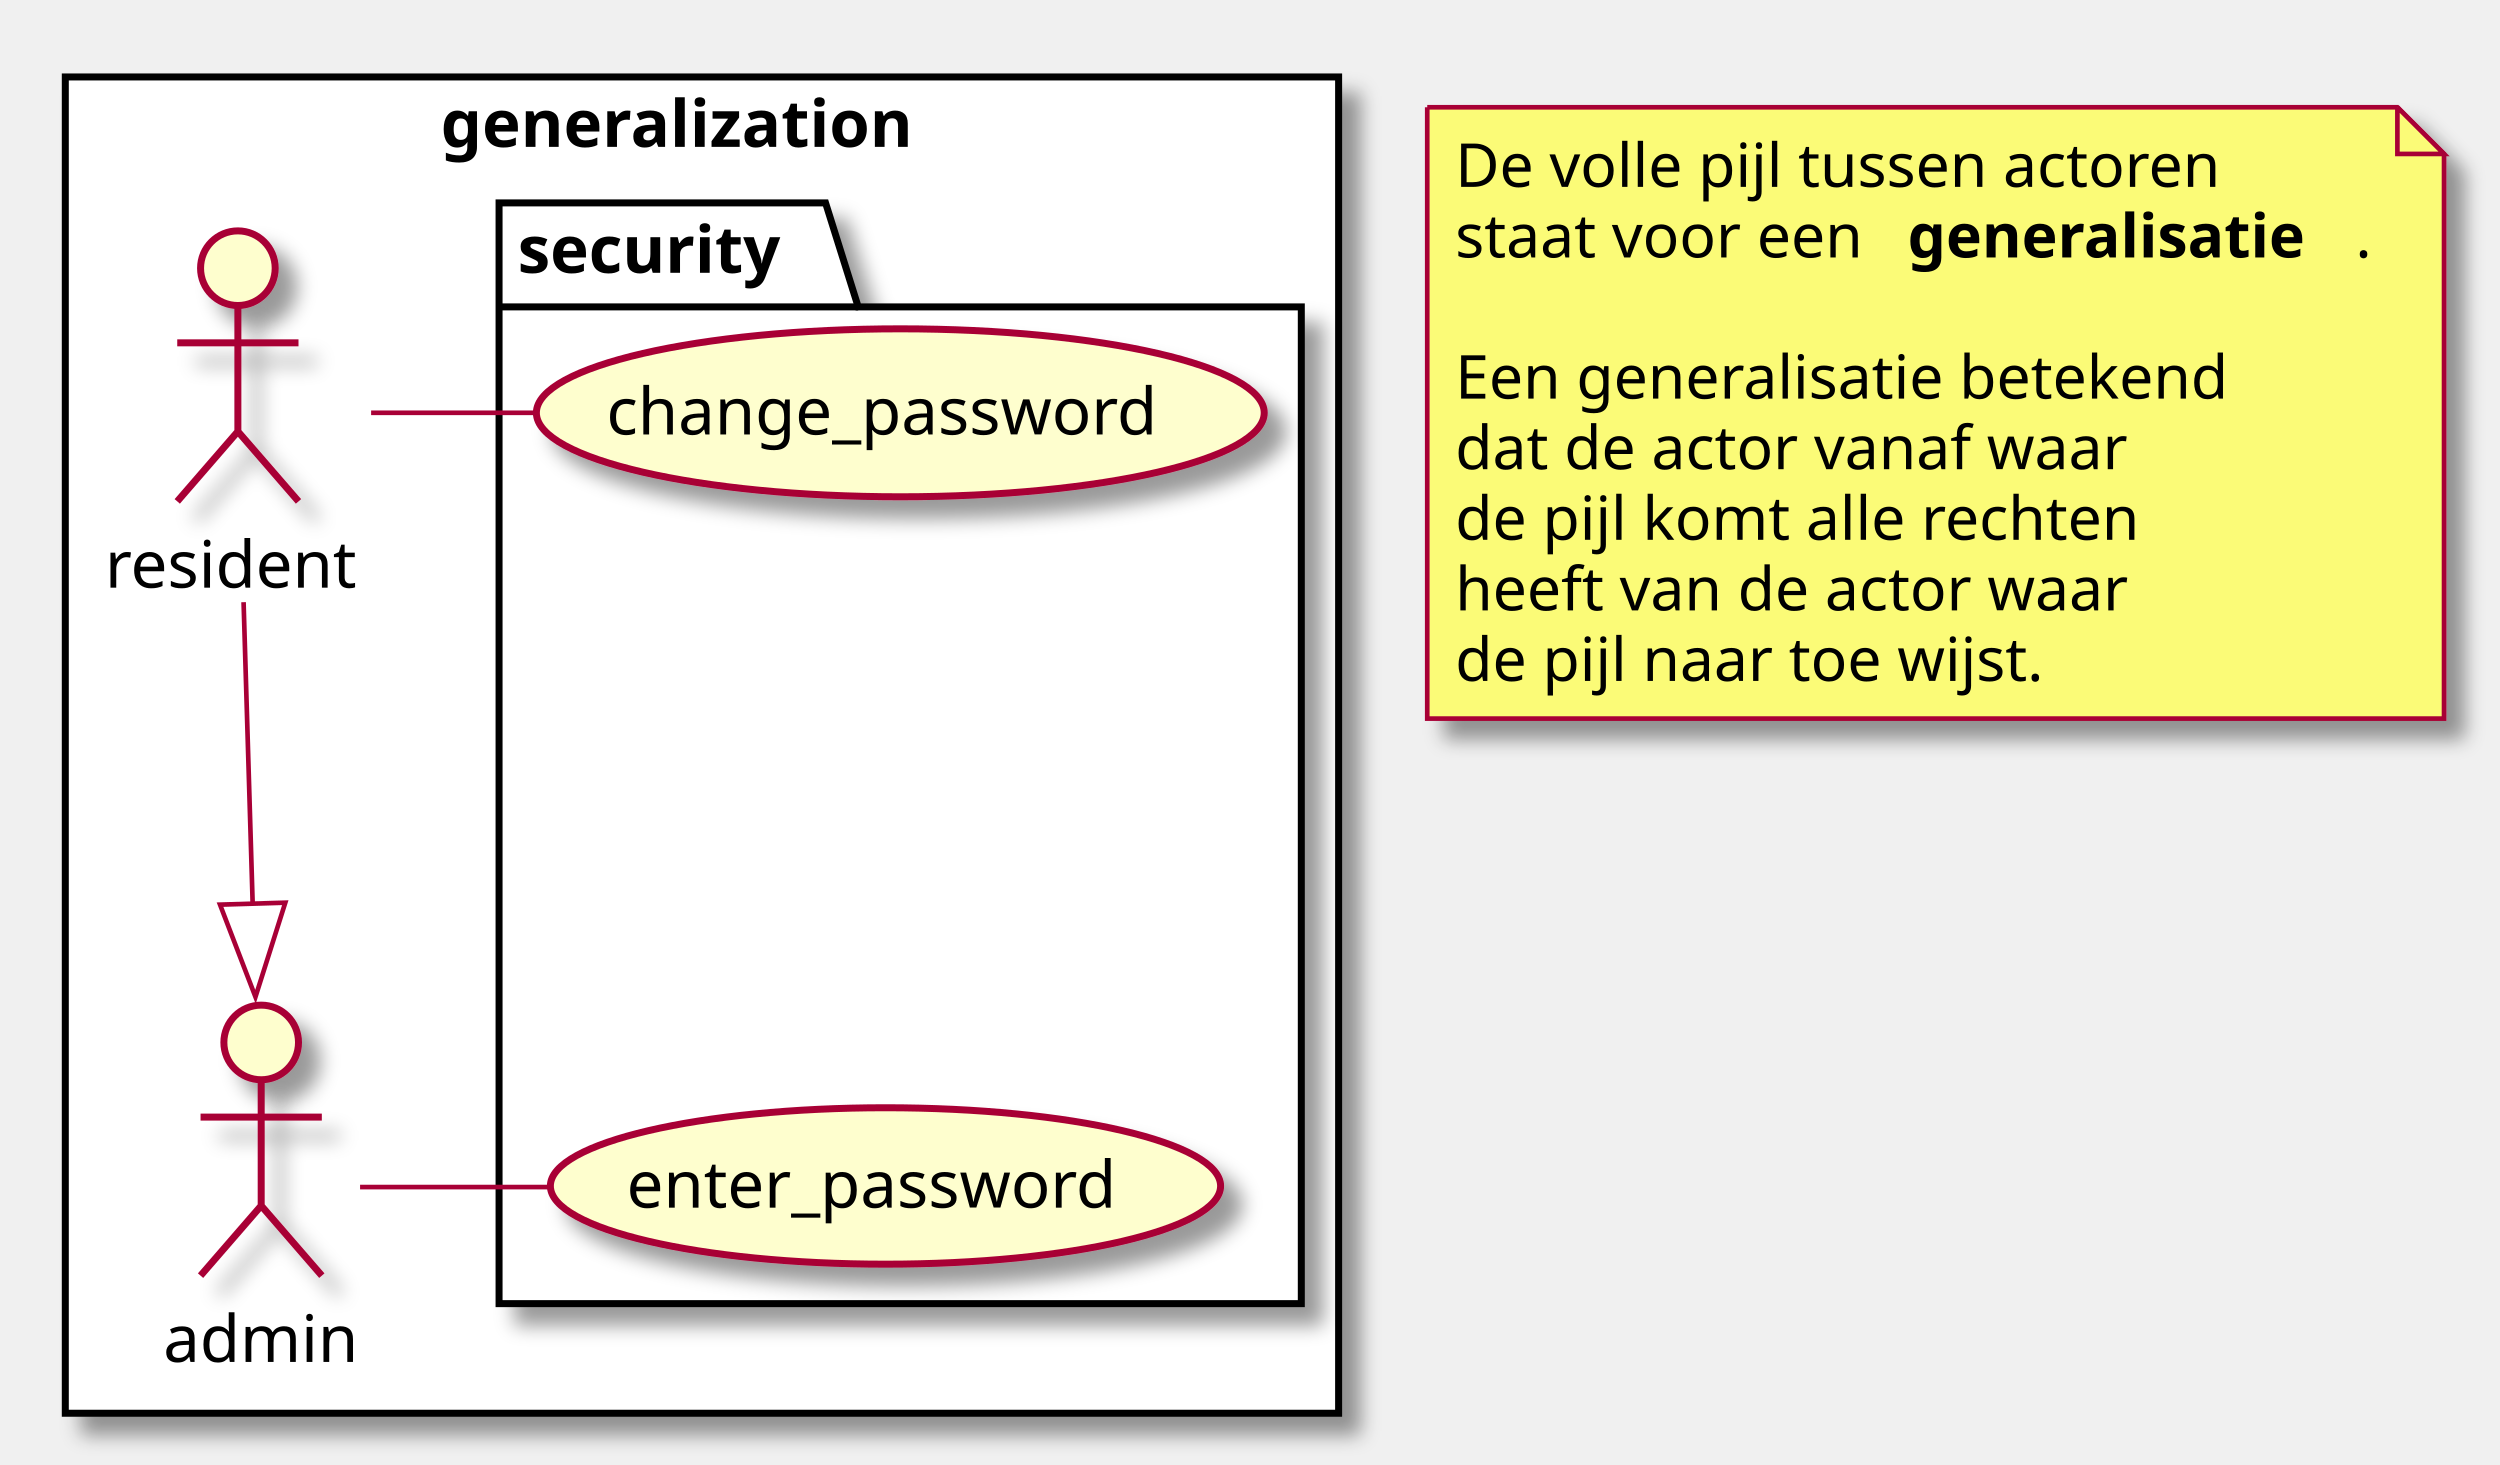
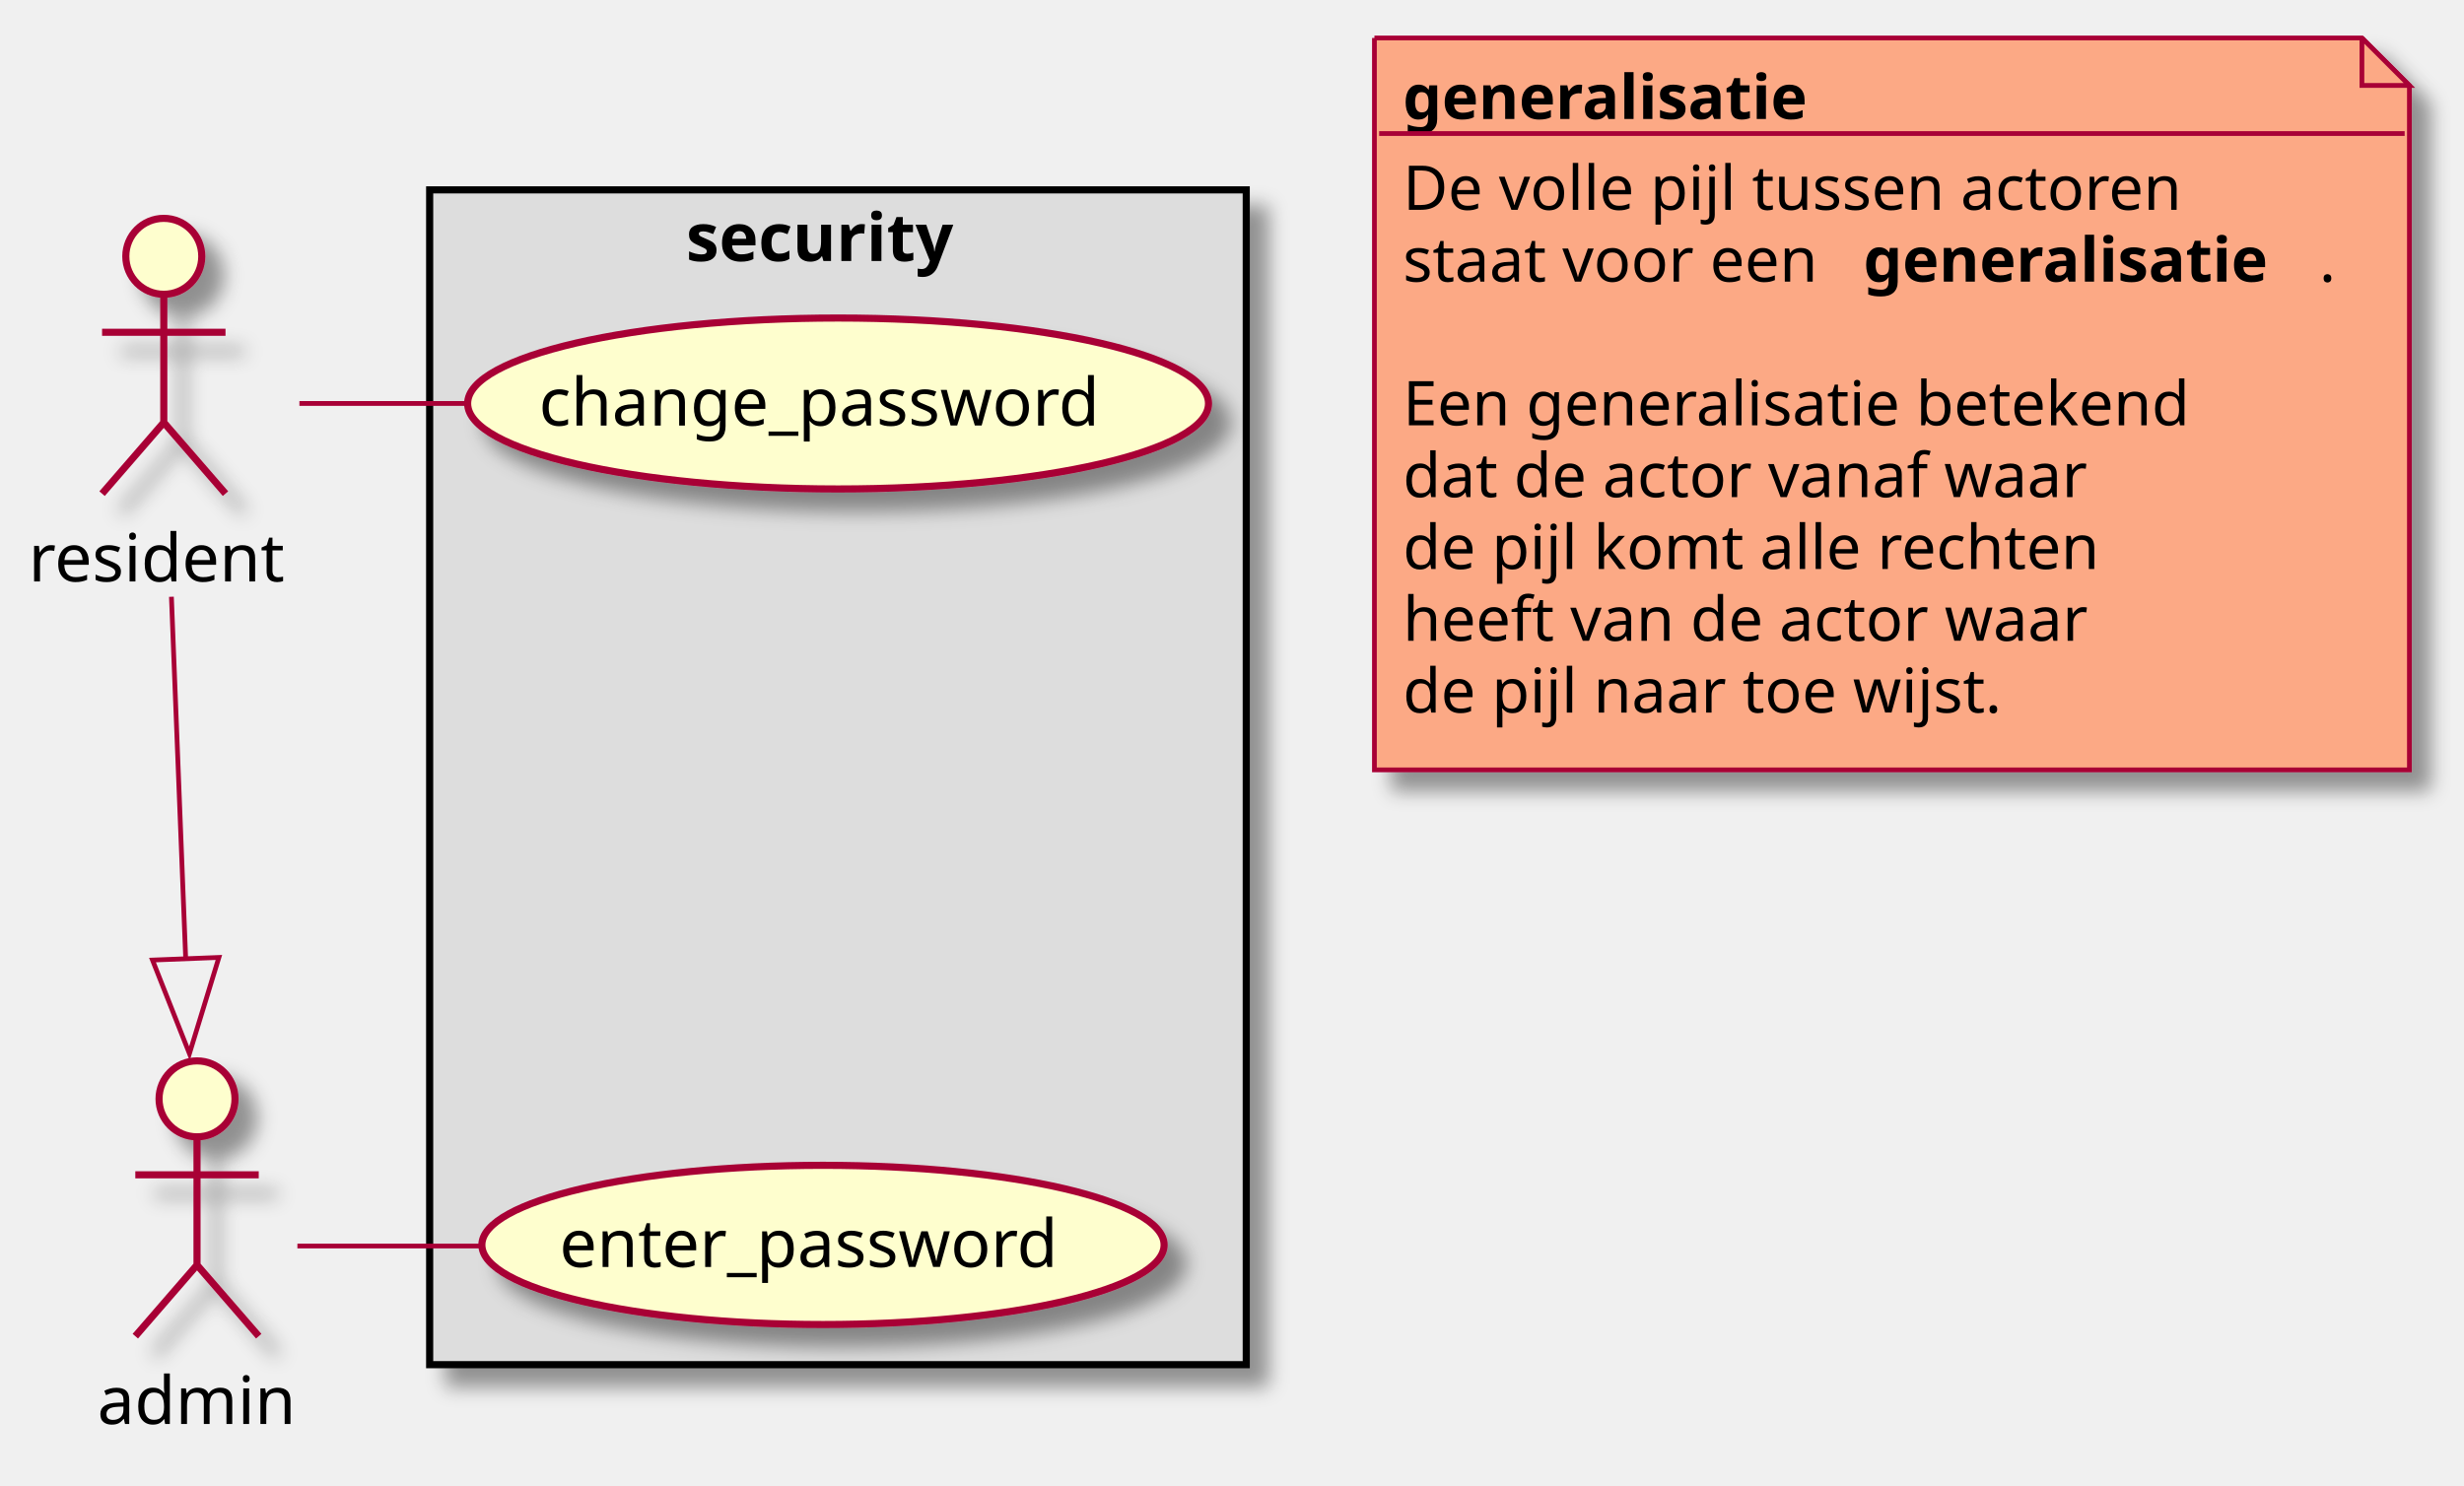
- <svg xmlns="http://www.w3.org/2000/svg" contentScriptType="application/ecmascript" contentStyleType="text/css" height="314px" preserveAspectRatio="none" style="width:536px;height:314px;" version="1.1" viewBox="0 0 536 314" width="536px" zoomAndPan="magnify">
+ <svg xmlns="http://www.w3.org/2000/svg" contentScriptType="application/ecmascript" contentStyleType="text/css" height="313px" preserveAspectRatio="none" style="width:519px;height:313px;" version="1.1" viewBox="0 0 519 313" width="519px" zoomAndPan="magnify">
  <defs>
-     <filter height="300%" id="f50re6y9pvgv" width="300%" x="-1" y="-1">
+     <filter height="300%" id="f1atolg401k7ca" width="300%" x="-1" y="-1">
      <feGaussianBlur result="blurOut" stdDeviation="2.0" />
      <feColorMatrix in="blurOut" result="blurOut2" type="matrix" values="0 0 0 0 0 0 0 0 0 0 0 0 0 0 0 0 0 0 .4 0" />
      <feOffset dx="4.0" dy="4.0" in="blurOut2" result="blurOut3" />
      <feBlend in="SourceGraphic" in2="blurOut3" mode="normal" />
    </filter>
  </defs>
  <g>
-     <rect fill="#FFFFFF" filter="url(#f50re6y9pvgv)" height="286.5" style="stroke: #000000; stroke-width: 1.5;" width="273" x="14" y="16.5" />
-     <text fill="#000000" font-family="sans-serif" font-size="14" font-weight="bold" lengthAdjust="spacingAndGlyphs" textLength="112" x="94.5" y="31.495">generalization</text>
-     <polygon fill="#FFFFFF" filter="url(#f50re6y9pvgv)" points="107,43.5,177,43.5,184,65.797,279,65.797,279,279.5,107,279.5,107,43.5" style="stroke: #000000; stroke-width: 1.5;" />
-     <line style="stroke: #000000; stroke-width: 1.5;" x1="107" x2="184" y1="65.797" y2="65.797" />
-     <text fill="#000000" font-family="sans-serif" font-size="14" font-weight="bold" lengthAdjust="spacingAndGlyphs" textLength="64" x="111" y="58.495">security</text>
-     <ellipse cx="56" cy="223.5" fill="#FEFECE" filter="url(#f50re6y9pvgv)" rx="8" ry="8" style="stroke: #A80036; stroke-width: 1.5;" />
-     <path d="M56,231.5 L56,258.5 M43,239.5 L69,239.5 M56,258.5 L43,273.5 M56,258.5 L69,273.5 " fill="none" filter="url(#f50re6y9pvgv)" style="stroke: #A80036; stroke-width: 1.5;" />
-     <text fill="#000000" font-family="sans-serif" font-size="14" lengthAdjust="spacingAndGlyphs" textLength="42" x="35" y="291.995">admin</text>
-     <ellipse cx="51" cy="57.5" fill="#FEFECE" filter="url(#f50re6y9pvgv)" rx="8" ry="8" style="stroke: #A80036; stroke-width: 1.5;" />
-     <path d="M51,65.5 L51,92.5 M38,73.5 L64,73.5 M51,92.5 L38,107.5 M51,92.5 L64,107.5 " fill="none" filter="url(#f50re6y9pvgv)" style="stroke: #A80036; stroke-width: 1.5;" />
-     <text fill="#000000" font-family="sans-serif" font-size="14" lengthAdjust="spacingAndGlyphs" textLength="57" x="22.5" y="125.995">resident</text>
-     <ellipse cx="189.849" cy="254.27" fill="#FEFECE" filter="url(#f50re6y9pvgv)" rx="71.849" ry="16.77" style="stroke: #A80036; stroke-width: 1.5;" />
-     <text fill="#000000" font-family="sans-serif" font-size="14" lengthAdjust="spacingAndGlyphs" textLength="111" x="134.349" y="258.918">enter_password</text>
-     <ellipse cx="193.026" cy="88.505" fill="#FEFECE" filter="url(#f50re6y9pvgv)" rx="78.026" ry="18.005" style="stroke: #A80036; stroke-width: 1.5;" />
-     <text fill="#000000" font-family="sans-serif" font-size="14" lengthAdjust="spacingAndGlyphs" textLength="126" x="130.026" y="93.154">change_password</text>
-     <path d="M306,23 L306,154.062 L524,154.062 L524,33 L514,23 L306,23 " fill="#FBFB77" filter="url(#f50re6y9pvgv)" style="stroke: #A80036; stroke-width: 1.0;" />
-     <path d="M514,23 L514,33 L524,33 L514,23 " fill="#FBFB77" style="stroke: #A80036; stroke-width: 1.0;" />
-     <text fill="#000000" font-family="sans-serif" font-size="13" lengthAdjust="spacingAndGlyphs" textLength="172" x="312" y="40.067">De volle pijl tussen actoren</text>
-     <text fill="#000000" font-family="sans-serif" font-size="13" lengthAdjust="spacingAndGlyphs" textLength="93" x="312" y="55.2">staat voor een</text>
-     <text fill="#000000" font-family="sans-serif" font-size="13" font-weight="bold" lengthAdjust="spacingAndGlyphs" textLength="96" x="409" y="55.2">generalisatie</text>
-     <text fill="#000000" font-family="sans-serif" font-size="13" lengthAdjust="spacingAndGlyphs" textLength="4" x="505" y="55.2">.</text>
-     <text fill="#000000" font-family="sans-serif" font-size="13" lengthAdjust="spacingAndGlyphs" textLength="0" x="316" y="70.332" />
-     <text fill="#000000" font-family="sans-serif" font-size="13" lengthAdjust="spacingAndGlyphs" textLength="174" x="312" y="85.465">Een generalisatie betekend</text>
-     <text fill="#000000" font-family="sans-serif" font-size="13" lengthAdjust="spacingAndGlyphs" textLength="151" x="312" y="100.598">dat de actor vanaf waar</text>
-     <text fill="#000000" font-family="sans-serif" font-size="13" lengthAdjust="spacingAndGlyphs" textLength="153" x="312" y="115.731">de pijl komt alle rechten</text>
-     <text fill="#000000" font-family="sans-serif" font-size="13" lengthAdjust="spacingAndGlyphs" textLength="151" x="312" y="130.864">heeft van de actor waar</text>
-     <text fill="#000000" font-family="sans-serif" font-size="13" lengthAdjust="spacingAndGlyphs" textLength="130" x="312" y="145.997">de pijl naar toe wijst.</text>
-     <path d="M77.199,254.5 C90.712,254.5 104.224,254.5 117.737,254.5 " fill="none" id="a1-uc1" style="stroke: #A80036; stroke-width: 1.0;" />
-     <path d="M79.566,88.5 C91.235,88.5 102.903,88.5 114.571,88.5 " fill="none" id="a2-uc2" style="stroke: #A80036; stroke-width: 1.0;" />
-     <path d="M52.223,129.108 C52.807,148.501 53.519,172.116 54.166,193.599 " fill="none" id="a2-&gt;a1" style="stroke: #A80036; stroke-width: 1.0;" />
-     <polygon fill="none" points="61.167,193.534,54.772,213.736,47.173,193.956,61.167,193.534" style="stroke: #A80036; stroke-width: 1.0;" />
+     <rect fill="#DDDDDD" filter="url(#f1atolg401k7ca)" height="247.5" style="stroke: #000000; stroke-width: 1.5;" width="172" x="90.5" y="40" />
+     <text fill="#000000" font-family="sans-serif" font-size="14" font-weight="bold" lengthAdjust="spacingAndGlyphs" textLength="64" x="144.5" y="54.995">security</text>
+     <ellipse cx="173.349" cy="262.27" fill="#FEFECE" filter="url(#f1atolg401k7ca)" rx="71.849" ry="16.77" style="stroke: #A80036; stroke-width: 1.5;" />
+     <text fill="#000000" font-family="sans-serif" font-size="14" lengthAdjust="spacingAndGlyphs" textLength="111" x="117.849" y="266.918">enter_password</text>
+     <ellipse cx="176.526" cy="85.005" fill="#FEFECE" filter="url(#f1atolg401k7ca)" rx="78.026" ry="18.005" style="stroke: #A80036; stroke-width: 1.5;" />
+     <text fill="#000000" font-family="sans-serif" font-size="14" lengthAdjust="spacingAndGlyphs" textLength="126" x="113.526" y="89.654">change_password</text>
+     <ellipse cx="41.5" cy="231.5" fill="#FEFECE" filter="url(#f1atolg401k7ca)" rx="8" ry="8" style="stroke: #A80036; stroke-width: 1.5;" />
+     <path d="M41.5,239.5 L41.5,266.5 M28.5,247.5 L54.5,247.5 M41.5,266.5 L28.5,281.5 M41.5,266.5 L54.5,281.5 " fill="none" filter="url(#f1atolg401k7ca)" style="stroke: #A80036; stroke-width: 1.5;" />
+     <text fill="#000000" font-family="sans-serif" font-size="14" lengthAdjust="spacingAndGlyphs" textLength="42" x="20.5" y="299.995">admin</text>
+     <ellipse cx="34.5" cy="54" fill="#FEFECE" filter="url(#f1atolg401k7ca)" rx="8" ry="8" style="stroke: #A80036; stroke-width: 1.5;" />
+     <path d="M34.5,62 L34.5,89 M21.5,70 L47.5,70 M34.5,89 L21.5,104 M34.5,89 L47.5,104 " fill="none" filter="url(#f1atolg401k7ca)" style="stroke: #A80036; stroke-width: 1.5;" />
+     <text fill="#000000" font-family="sans-serif" font-size="14" lengthAdjust="spacingAndGlyphs" textLength="57" x="6" y="122.495">resident</text>
+     <path d="M289.5,8 L289.5,162.195 L507.5,162.195 L507.5,18 L497.5,8 L289.5,8 " fill="#FCA985" filter="url(#f1atolg401k7ca)" style="stroke: #A80036; stroke-width: 1.0;" />
+     <path d="M497.5,8 L497.5,18 L507.5,18 L497.5,8 " fill="#FCA985" style="stroke: #A80036; stroke-width: 1.0;" />
+     <text fill="#000000" font-family="sans-serif" font-size="13" font-weight="bold" lengthAdjust="spacingAndGlyphs" textLength="96" x="295.5" y="25.067">generalisatie</text>
+     <line style="stroke: #A80036; stroke-width: 1.0;" x1="290.5" x2="506.5" y1="28.133" y2="28.133" />
+     <text fill="#000000" font-family="sans-serif" font-size="13" lengthAdjust="spacingAndGlyphs" textLength="172" x="295.5" y="44.2">De volle pijl tussen actoren</text>
+     <text fill="#000000" font-family="sans-serif" font-size="13" lengthAdjust="spacingAndGlyphs" textLength="93" x="295.5" y="59.333">staat voor een</text>
+     <text fill="#000000" font-family="sans-serif" font-size="13" font-weight="bold" lengthAdjust="spacingAndGlyphs" textLength="96" x="392.5" y="59.333">generalisatie</text>
+     <text fill="#000000" font-family="sans-serif" font-size="13" lengthAdjust="spacingAndGlyphs" textLength="4" x="488.5" y="59.333">.</text>
+     <text fill="#000000" font-family="sans-serif" font-size="13" lengthAdjust="spacingAndGlyphs" textLength="0" x="299.5" y="74.465" />
+     <text fill="#000000" font-family="sans-serif" font-size="13" lengthAdjust="spacingAndGlyphs" textLength="174" x="295.5" y="89.598">Een generalisatie betekend</text>
+     <text fill="#000000" font-family="sans-serif" font-size="13" lengthAdjust="spacingAndGlyphs" textLength="151" x="295.5" y="104.731">dat de actor vanaf waar</text>
+     <text fill="#000000" font-family="sans-serif" font-size="13" lengthAdjust="spacingAndGlyphs" textLength="153" x="295.5" y="119.864">de pijl komt alle rechten</text>
+     <text fill="#000000" font-family="sans-serif" font-size="13" lengthAdjust="spacingAndGlyphs" textLength="151" x="295.5" y="134.997">heeft van de actor waar</text>
+     <text fill="#000000" font-family="sans-serif" font-size="13" lengthAdjust="spacingAndGlyphs" textLength="130" x="295.5" y="150.129">de pijl naar toe wijst.</text>
+     <path d="M62.641,262.5 C75.488,262.5 88.335,262.5 101.182,262.5 " fill="none" id="a1-uc1" style="stroke: #A80036; stroke-width: 1.0;" />
+     <path d="M63.066,85 C74.735,85 86.403,85 98.071,85 " fill="none" id="a2-uc2" style="stroke: #A80036; stroke-width: 1.0;" />
+     <path d="M36.106,125.722 C36.995,148.271 38.118,176.74 39.108,201.859 " fill="none" id="a2-&gt;a1" style="stroke: #A80036; stroke-width: 1.0;" />
+     <polygon fill="none" points="46.108,201.707,39.901,221.967,32.119,202.259,46.108,201.707" style="stroke: #A80036; stroke-width: 1.0;" />
  </g>
</svg>
